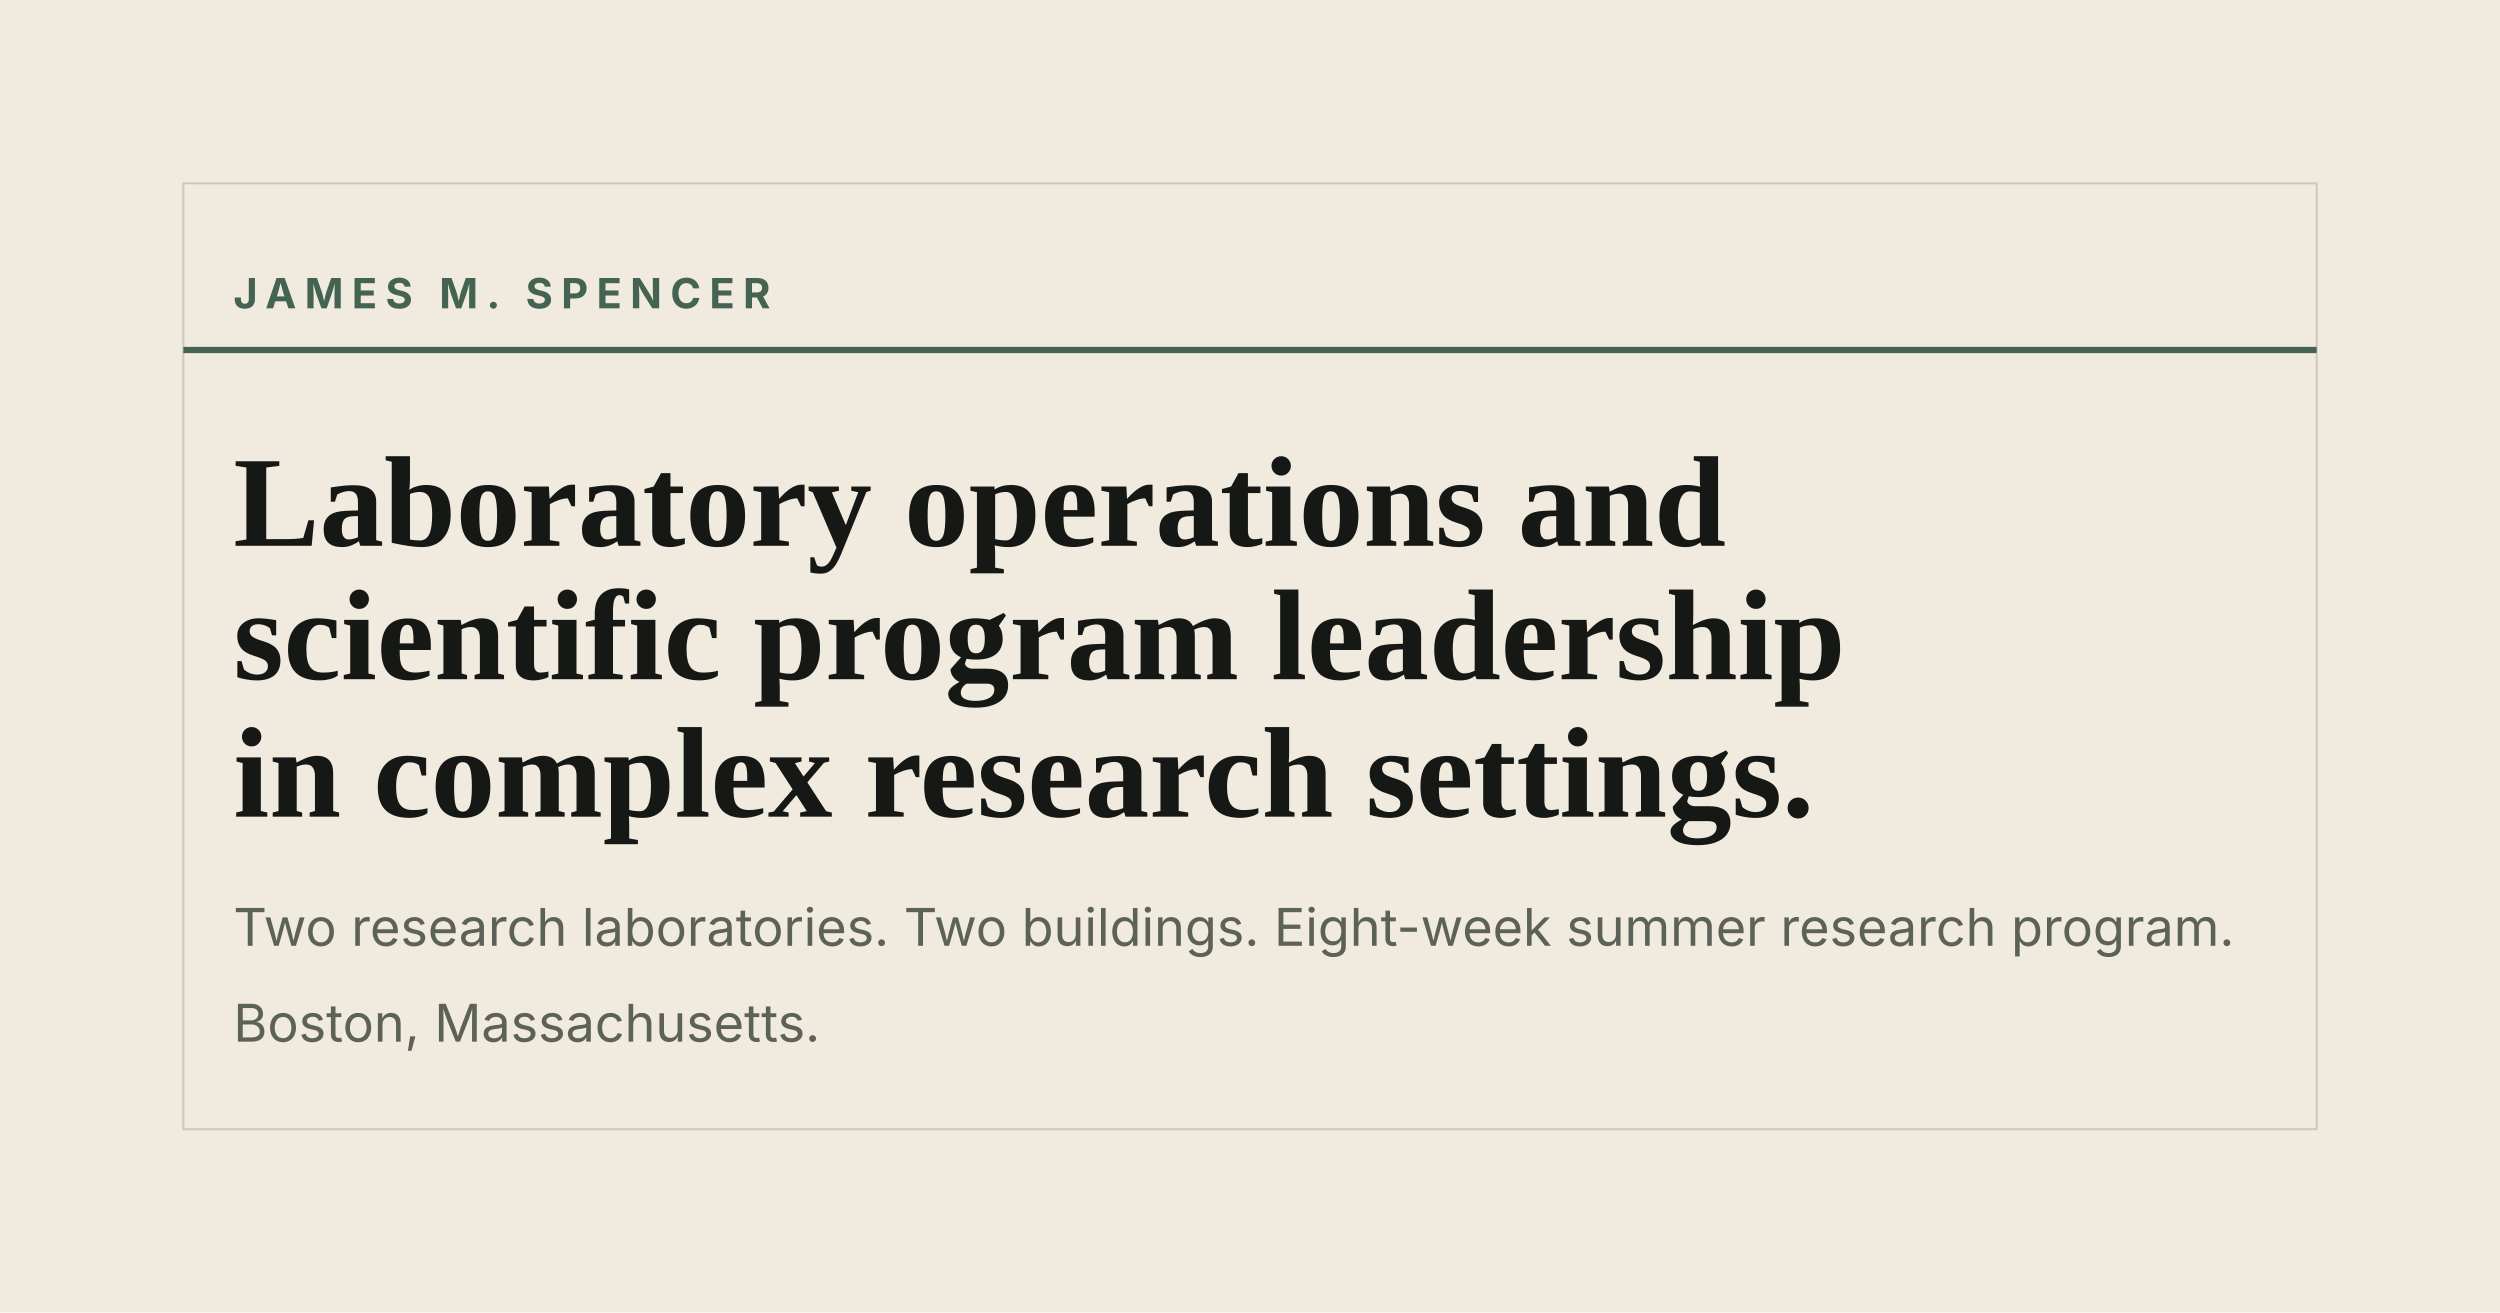
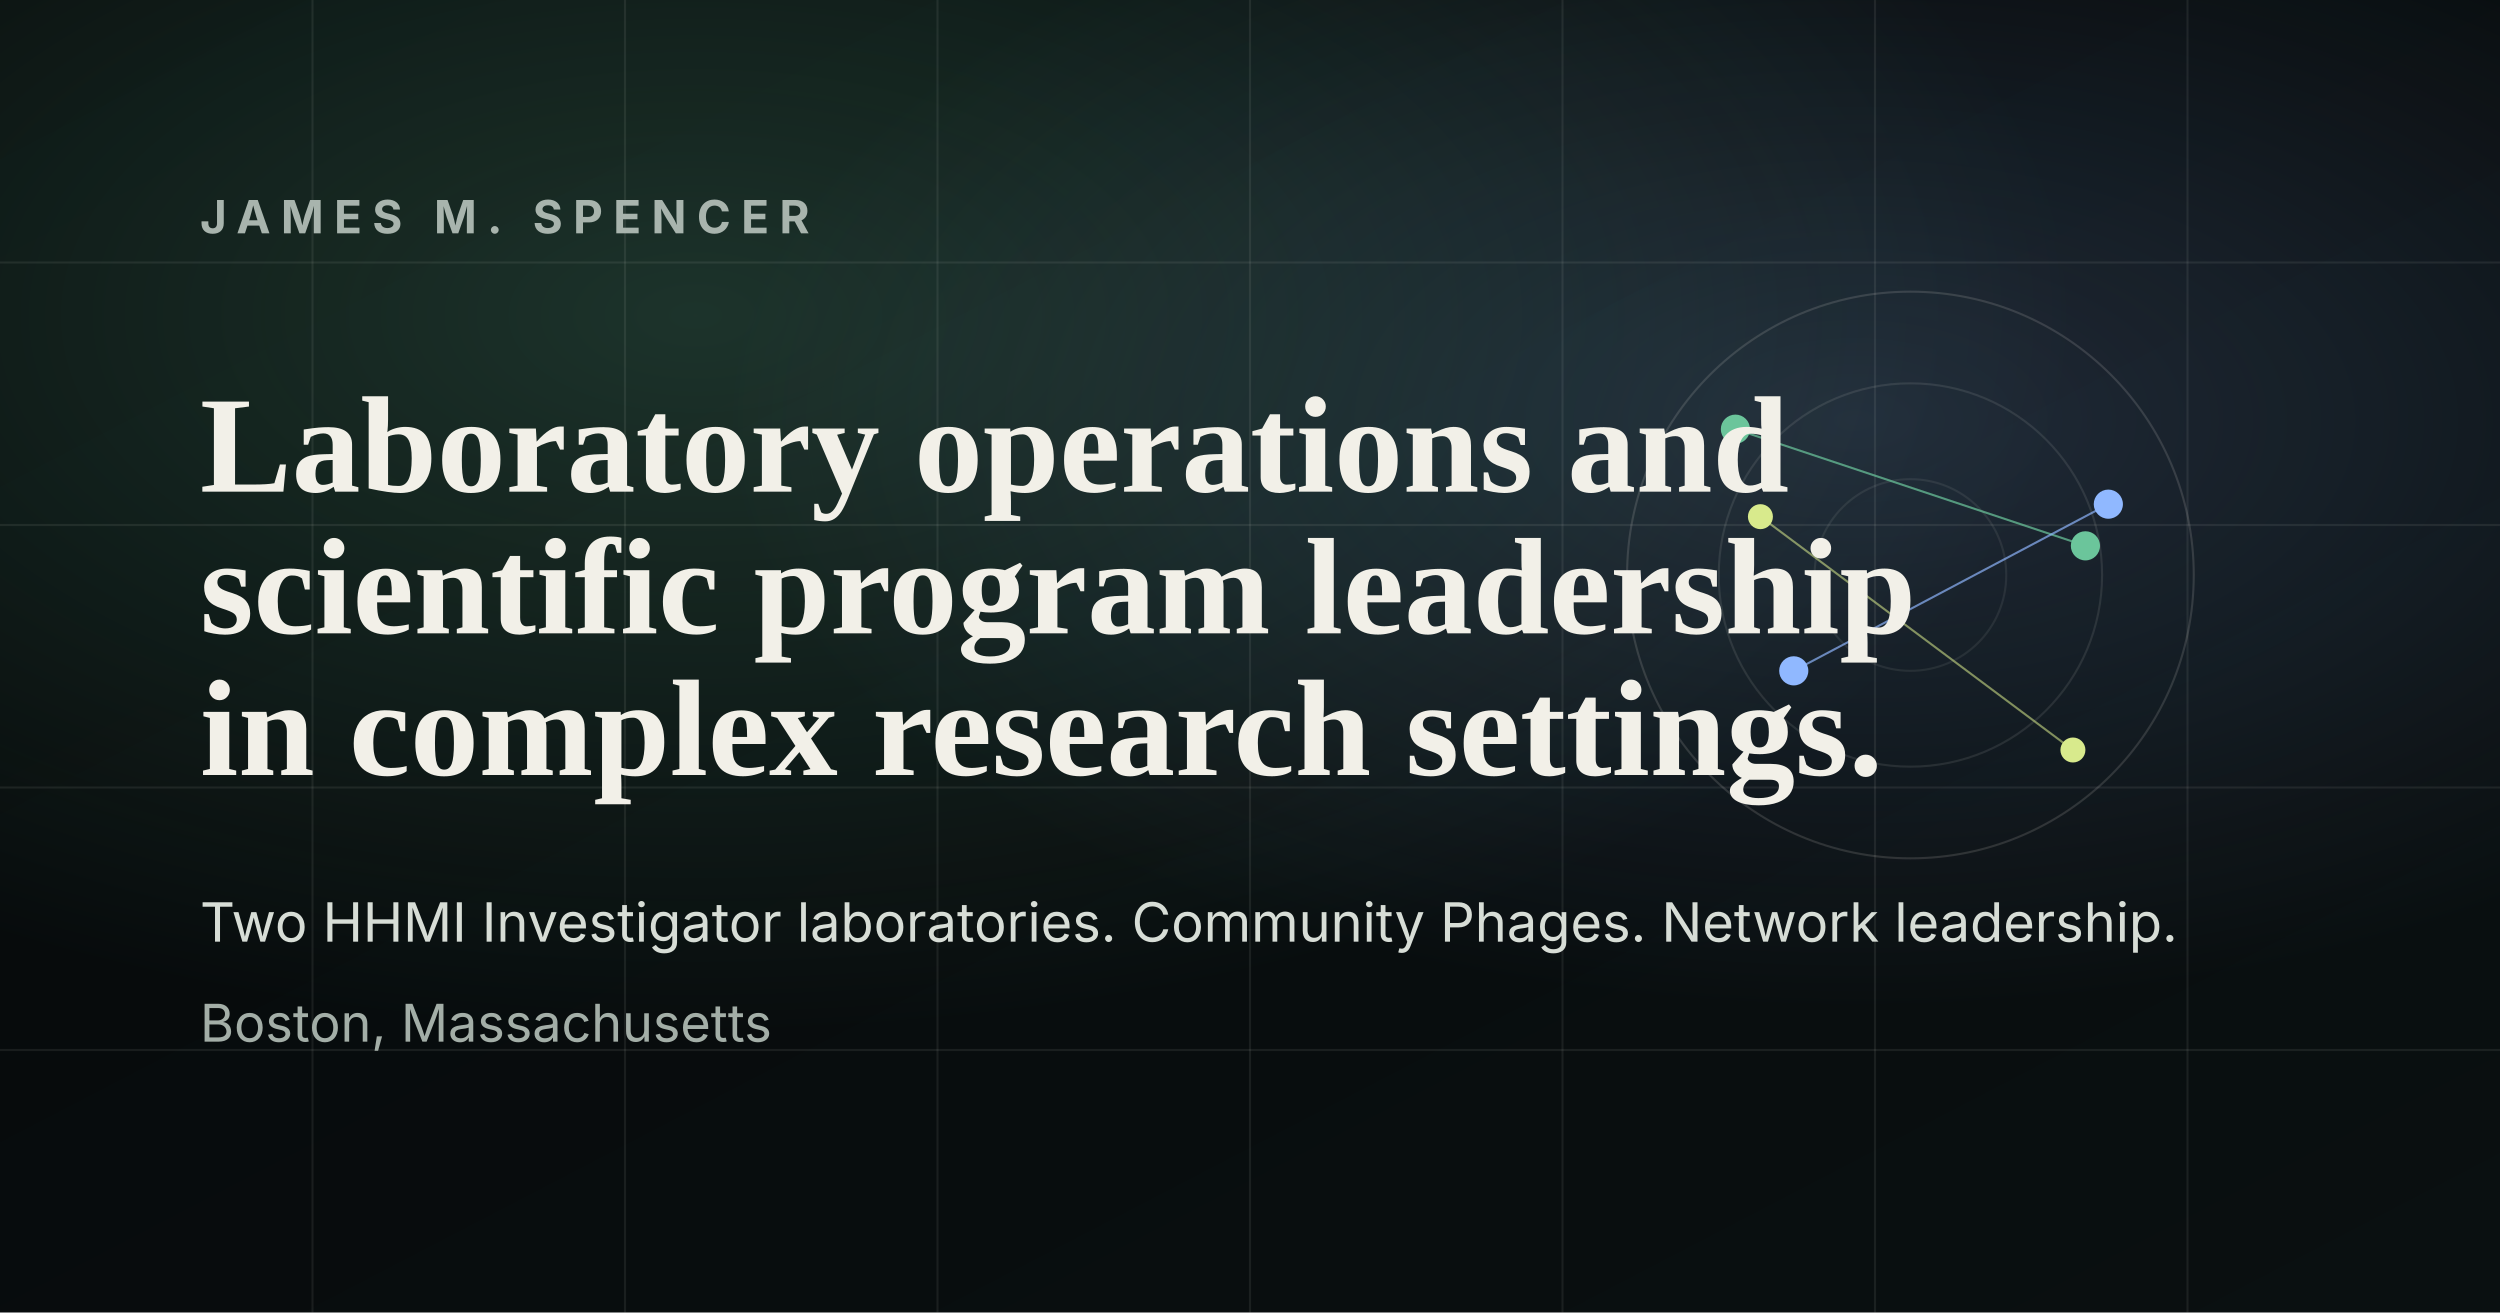
<svg xmlns="http://www.w3.org/2000/svg" viewBox="0 0 1200 630" role="img" aria-labelledby="title desc">
-   <rect width="1200" height="630" fill="#f1ebdf" />
-   <rect x="88" y="88" width="1024" height="454" fill="none" stroke="rgba(21,24,20,0.16)" />
-   <path d="M88 168h1024" stroke="#456352" stroke-width="3" />
-   <text x="112" y="148" fill="#456352" font-family="Inter, Arial, sans-serif" font-size="20" font-weight="700" letter-spacing="4">
+   <defs>
+     <linearGradient id="wash" x1="0" y1="0" x2="1" y2="1">
+       <stop offset="0%" stop-color="#050809" />
+       <stop offset="100%" stop-color="#0a1011" />
+     </linearGradient>
+     <radialGradient id="haloA" cx="0.28" cy="0.24" r="0.55">
+       <stop offset="0%" stop-color="rgba(107,197,155,0.22)" />
+       <stop offset="100%" stop-color="rgba(107,197,155,0)" />
+     </radialGradient>
+     <radialGradient id="haloB" cx="0.74" cy="0.32" r="0.45">
+       <stop offset="0%" stop-color="rgba(144,184,255,0.18)" />
+       <stop offset="100%" stop-color="rgba(144,184,255,0)" />
+     </radialGradient>
+   </defs>
+   <rect width="1200" height="630" fill="url(#wash)" />
+   <rect width="1200" height="630" fill="url(#haloA)" />
+   <rect width="1200" height="630" fill="url(#haloB)" />
+   <g stroke="rgba(242,240,232,0.08)" fill="none">
+     <path d="M0 126h1200" />
+     <path d="M0 252h1200" />
+     <path d="M0 378h1200" />
+     <path d="M0 504h1200" />
+     <path d="M150 0v630" />
+     <path d="M300 0v630" />
+     <path d="M450 0v630" />
+     <path d="M600 0v630" />
+     <path d="M750 0v630" />
+     <path d="M900 0v630" />
+     <path d="M1050 0v630" />
+   </g>
+   <g transform="translate(785 128)" fill="none">
+     <circle cx="132" cy="148" r="136" stroke="rgba(242,240,232,0.14)" />
+     <circle cx="132" cy="148" r="92" stroke="rgba(242,240,232,0.1)" />
+     <circle cx="132" cy="148" r="46" stroke="rgba(242,240,232,0.08)" />
+     <path d="M48 78l168 56" stroke="#6bc59b" stroke-opacity="0.72" />
+     <path d="M76 194l151-80" stroke="#90b8ff" stroke-opacity="0.68" />
+     <path d="M60 120l150 112" stroke="#d8ea8c" stroke-opacity="0.56" />
+     <circle cx="48" cy="78" r="7" fill="#6bc59b" />
+     <circle cx="216" cy="134" r="7" fill="#6bc59b" />
+     <circle cx="76" cy="194" r="7" fill="#90b8ff" />
+     <circle cx="227" cy="114" r="7" fill="#90b8ff" />
+     <circle cx="60" cy="120" r="6" fill="#d8ea8c" />
+     <circle cx="210" cy="232" r="6" fill="#d8ea8c" />
+   </g>
+   <text x="96" y="112" fill="#a8b4ad" font-family="Inter, Arial, sans-serif" font-size="22" font-weight="700" letter-spacing="5">
    JAMES M. SPENCER
  </text>
-   <text x="112" y="262" fill="#151814" font-family="Georgia, 'Times New Roman', serif" font-size="62" font-weight="600">
+   <text x="96" y="236" fill="#f2f0e8" font-family="Georgia, 'Times New Roman', serif" font-size="66" font-weight="600">
    Laboratory operations and
  </text>
-   <text x="112" y="326" fill="#151814" font-family="Georgia, 'Times New Roman', serif" font-size="62" font-weight="600">
+   <text x="96" y="304" fill="#f2f0e8" font-family="Georgia, 'Times New Roman', serif" font-size="66" font-weight="600">
    scientific program leadership
  </text>
-   <text x="112" y="392" fill="#151814" font-family="Georgia, 'Times New Roman', serif" font-size="62" font-weight="600">
+   <text x="96" y="372" fill="#f2f0e8" font-family="Georgia, 'Times New Roman', serif" font-size="66" font-weight="600">
    in complex research settings.
  </text>
-   <text x="112" y="454" fill="#5d6259" font-family="Inter, Arial, sans-serif" font-size="25">
-     Two research laboratories. Two buildings. Eight-week summer research program.
+   <text x="96" y="452" fill="#d7ddd6" font-family="Inter, Arial, sans-serif" font-size="26">
+     Two HHMI Investigator laboratories. Community Phages. Network leadership.
  </text>
-   <text x="112" y="500" fill="#5d6259" font-family="Inter, Arial, sans-serif" font-size="25">
-     Boston, Massachusetts.
+   <text x="96" y="500" fill="#a3aea7" font-family="Inter, Arial, sans-serif" font-size="25">
+     Boston, Massachusetts
  </text>
</svg>
